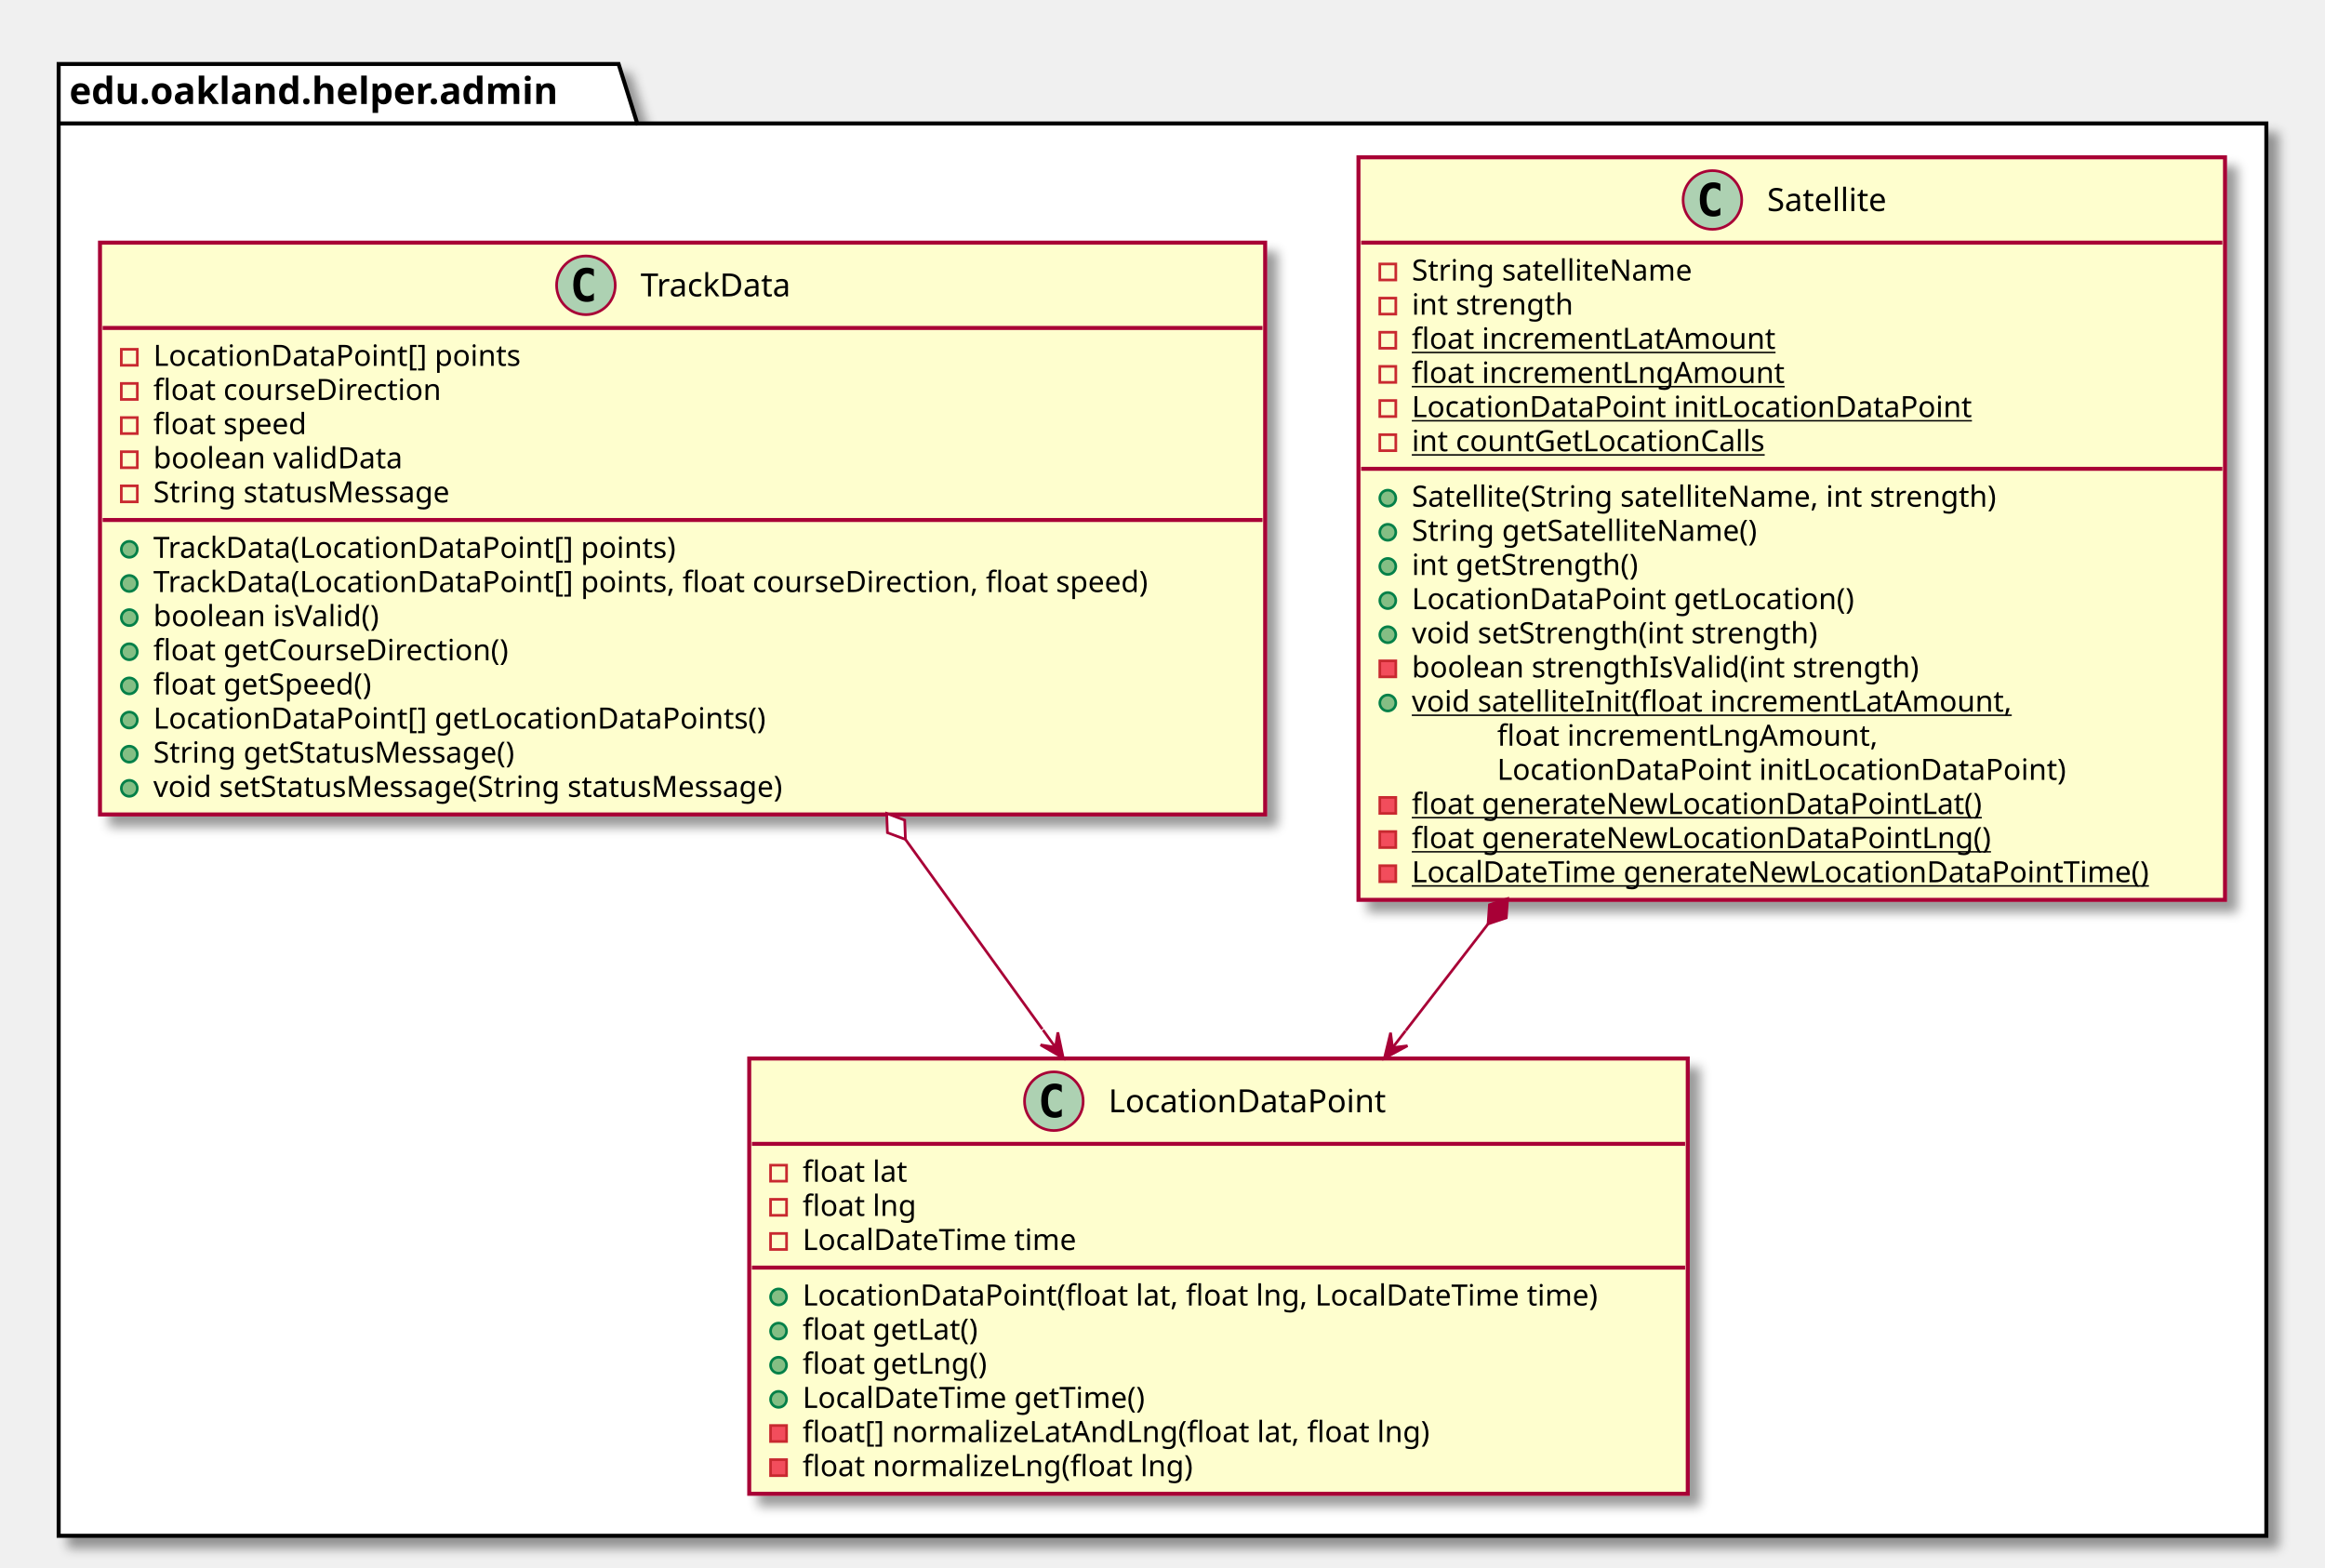
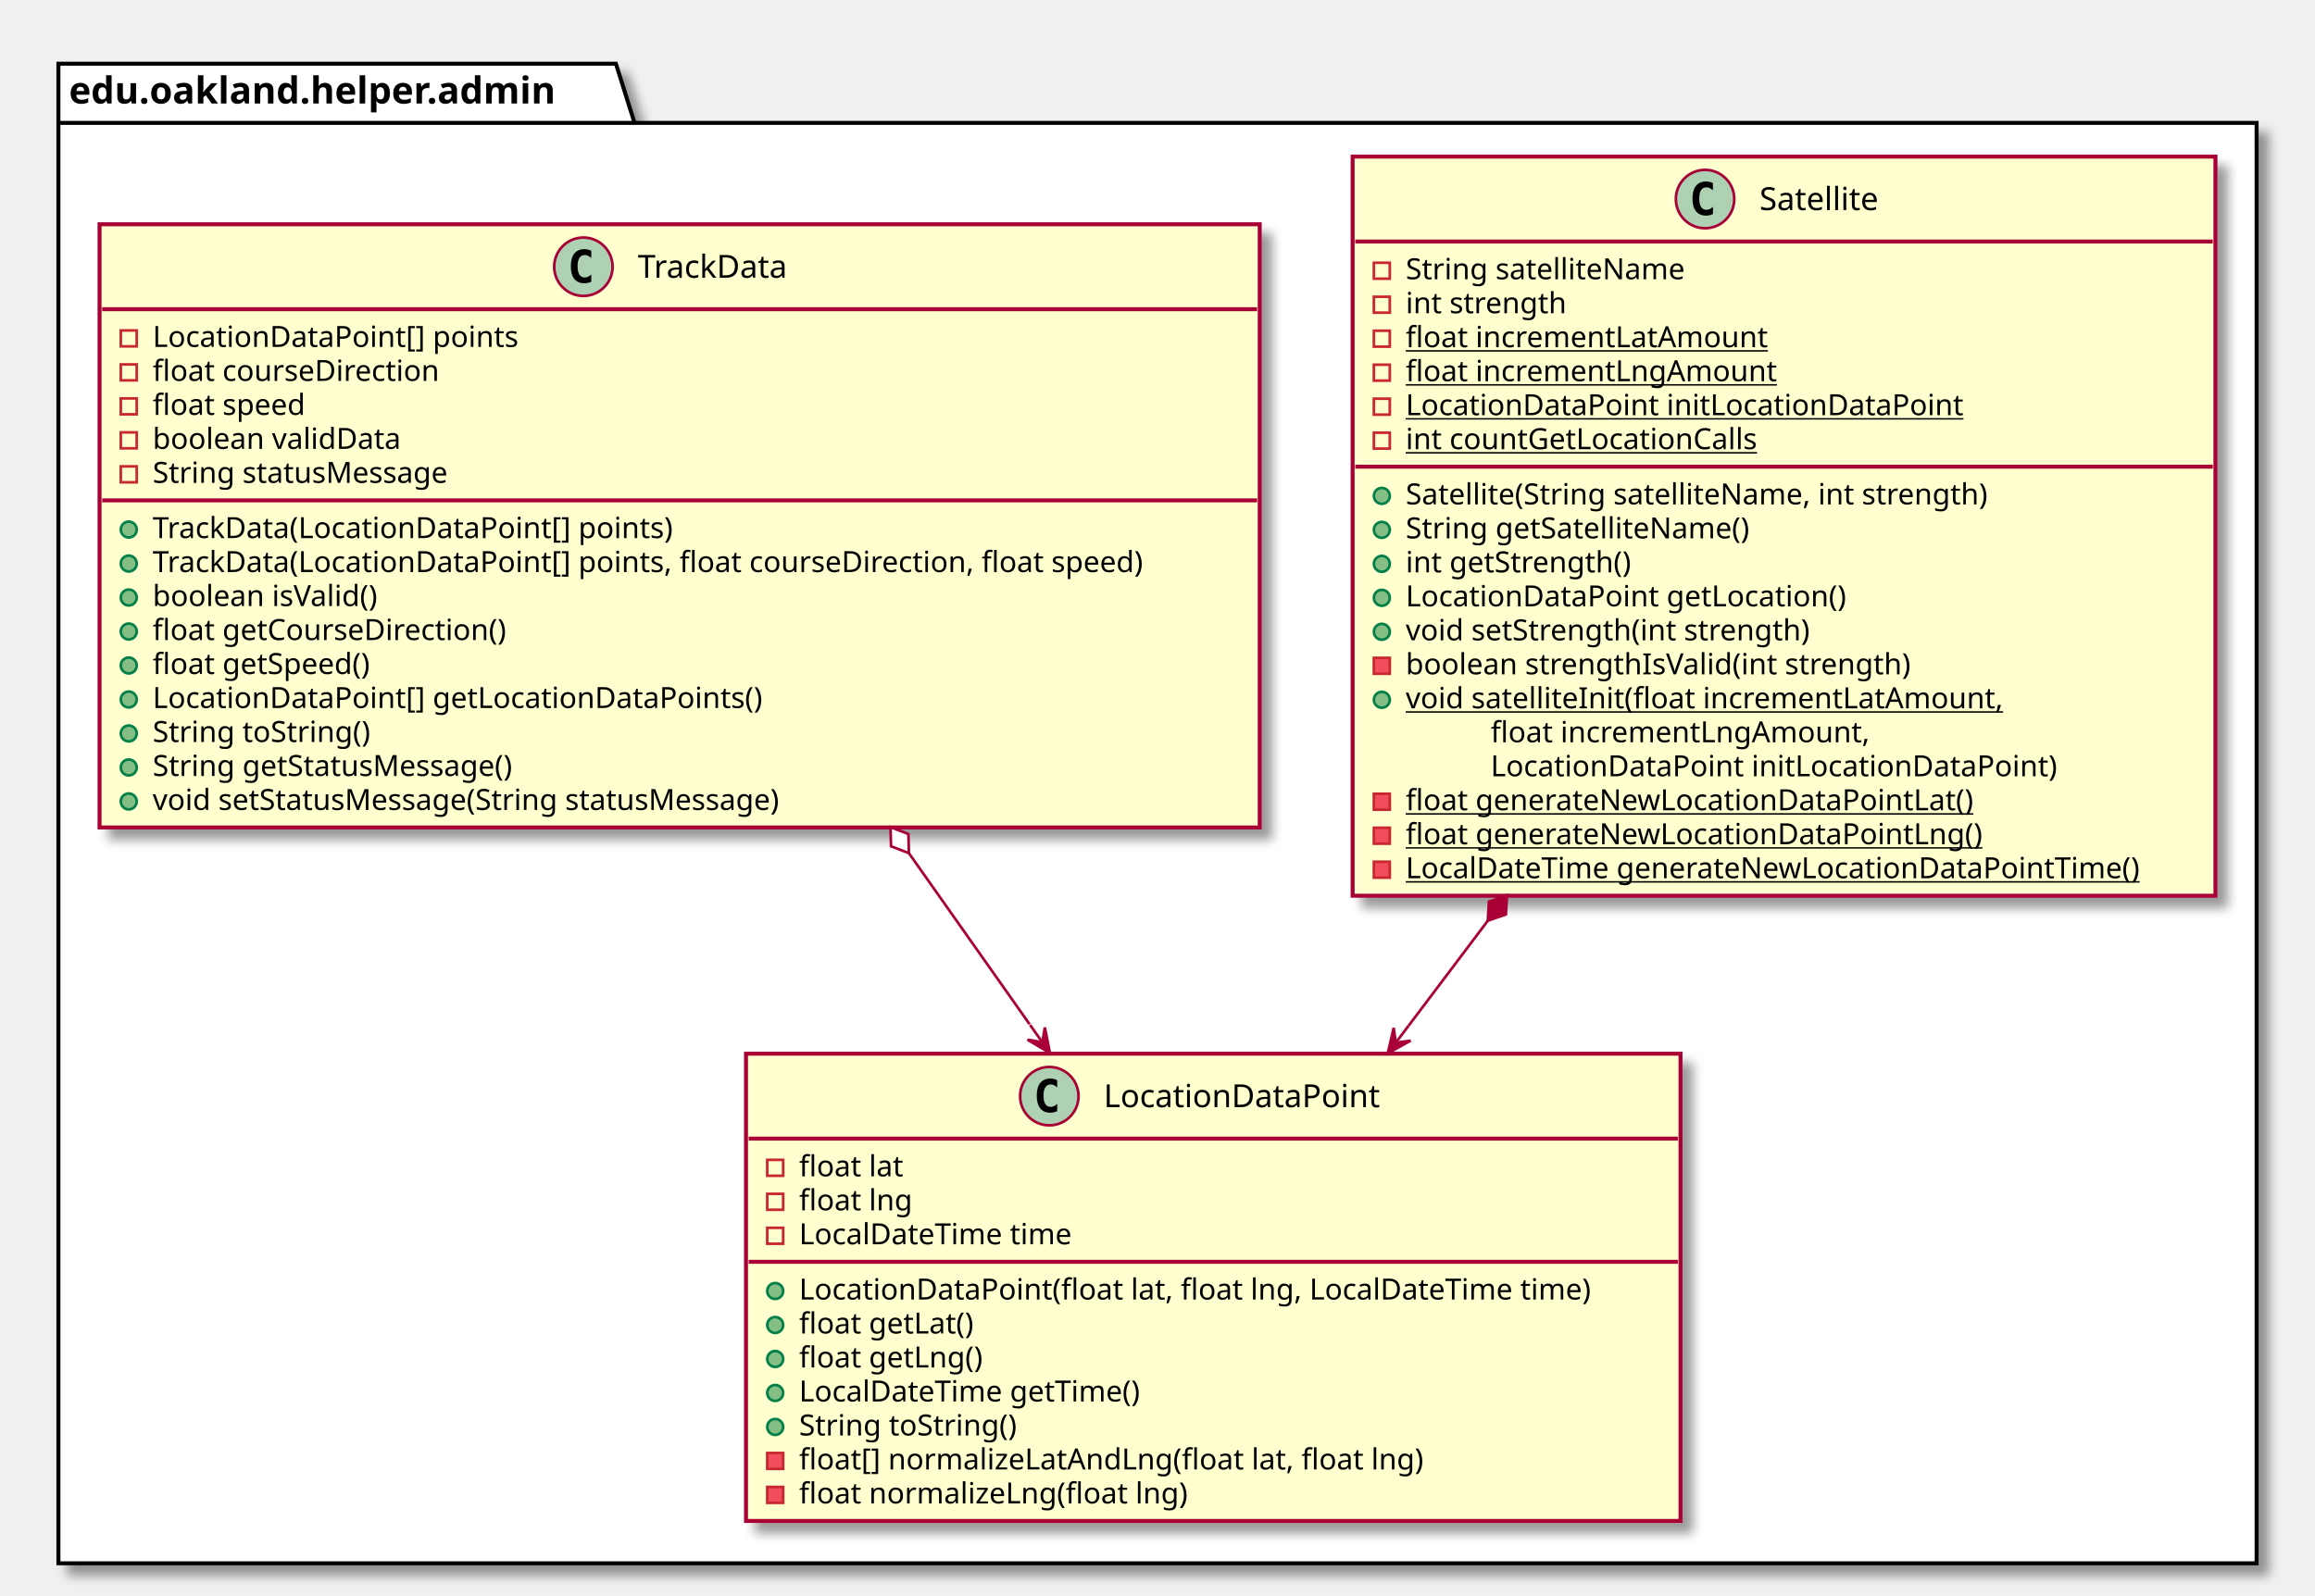
- <svg xmlns="http://www.w3.org/2000/svg" contentScriptType="application/ecmascript" contentStyleType="text/css" height="588px" preserveAspectRatio="none" style="width:872px;height:588px;" version="1.1" viewBox="0 0 872 588" width="872px" zoomAndPan="magnify">
+ <svg xmlns="http://www.w3.org/2000/svg" contentScriptType="application/ecmascript" contentStyleType="text/css" height="601px" preserveAspectRatio="none" style="width:872px;height:601px;" version="1.1" viewBox="0 0 872 601" width="872px" zoomAndPan="magnify">
  <defs>
-     <filter height="300%" id="f170gx6o86schq" width="300%" x="-1" y="-1">
+     <filter height="300%" id="f1c52hccbotu9u" width="300%" x="-1" y="-1">
      <feGaussianBlur result="blurOut" stdDeviation="2.0" />
      <feColorMatrix in="blurOut" result="blurOut2" type="matrix" values="0 0 0 0 0 0 0 0 0 0 0 0 0 0 0 0 0 0 .4 0" />
      <feOffset dx="4.0" dy="4.0" in="blurOut2" result="blurOut3" />
      <feBlend in="SourceGraphic" in2="blurOut3" mode="normal" />
    </filter>
  </defs>
  <g>
-     <polygon fill="#FFFFFF" filter="url(#f170gx6o86schq)" points="22,24,232,24,239,46.297,850,46.297,850,576,22,576,22,24" style="stroke: #000000; stroke-width: 1.5;" />
+     <polygon fill="#FFFFFF" filter="url(#f1c52hccbotu9u)" points="22,24,232,24,239,46.297,850,46.297,850,589,22,589,22,24" style="stroke: #000000; stroke-width: 1.5;" />
    <line style="stroke: #000000; stroke-width: 1.5;" x1="22" x2="239" y1="46.297" y2="46.297" />
    <text fill="#000000" font-family="sans-serif" font-size="14" font-weight="bold" lengthAdjust="spacingAndGlyphs" textLength="204" x="26" y="38.995">edu.oakland.helper.admin</text>
-     <rect fill="#FEFECE" filter="url(#f170gx6o86schq)" height="163.242" id="LocationDataPoint" style="stroke: #A80036; stroke-width: 1.5;" width="352" x="281" y="397" />
+     <rect fill="#FEFECE" filter="url(#f1c52hccbotu9u)" height="176.047" id="LocationDataPoint" style="stroke: #A80036; stroke-width: 1.5;" width="352" x="281" y="397" />
    <ellipse cx="395.25" cy="413" fill="#ADD1B2" rx="11" ry="11" style="stroke: #A80036; stroke-width: 1.0;" />
    <path d="M398.219,418.641 Q397.641,418.938 397,419.078 Q396.359,419.234 395.656,419.234 Q393.156,419.234 391.828,417.594 Q390.516,415.938 390.516,412.812 Q390.516,409.688 391.828,408.031 Q393.156,406.375 395.656,406.375 Q396.359,406.375 397,406.531 Q397.656,406.688 398.219,406.984 L398.219,409.703 Q397.594,409.125 397,408.859 Q396.406,408.578 395.781,408.578 Q394.438,408.578 393.75,409.656 Q393.062,410.719 393.062,412.812 Q393.062,414.906 393.75,415.984 Q394.438,417.047 395.781,417.047 Q396.406,417.047 397,416.781 Q397.594,416.5 398.219,415.922 L398.219,418.641 Z " />
    <text fill="#000000" font-family="sans-serif" font-size="12" lengthAdjust="spacingAndGlyphs" textLength="115" x="415.75" y="417.154">LocationDataPoint</text>
    <line style="stroke: #A80036; stroke-width: 1.5;" x1="282" x2="632" y1="429" y2="429" />
    <rect fill="none" height="6" style="stroke: #C82930; stroke-width: 1.0;" width="6" x="289" y="437" />
    <text fill="#000000" font-family="sans-serif" font-size="11" lengthAdjust="spacingAndGlyphs" textLength="43" x="301" y="443.21">float lat</text>
    <rect fill="none" height="6" style="stroke: #C82930; stroke-width: 1.0;" width="6" x="289" y="449.805" />
    <text fill="#000000" font-family="sans-serif" font-size="11" lengthAdjust="spacingAndGlyphs" textLength="46" x="301" y="456.015">float lng</text>
    <rect fill="none" height="6" style="stroke: #C82930; stroke-width: 1.0;" width="6" x="289" y="462.609" />
    <text fill="#000000" font-family="sans-serif" font-size="11" lengthAdjust="spacingAndGlyphs" textLength="112" x="301" y="468.82">LocalDateTime time</text>
    <line style="stroke: #A80036; stroke-width: 1.5;" x1="282" x2="632" y1="475.414" y2="475.414" />
    <ellipse cx="292" cy="486.414" fill="#84BE84" rx="3" ry="3" style="stroke: #038048; stroke-width: 1.0;" />
    <text fill="#000000" font-family="sans-serif" font-size="11" lengthAdjust="spacingAndGlyphs" textLength="326" x="301" y="489.625">LocationDataPoint(float lat, float lng, LocalDateTime time)</text>
    <ellipse cx="292" cy="499.219" fill="#84BE84" rx="3" ry="3" style="stroke: #038048; stroke-width: 1.0;" />
    <text fill="#000000" font-family="sans-serif" font-size="11" lengthAdjust="spacingAndGlyphs" textLength="72" x="301" y="502.429">float getLat()</text>
    <ellipse cx="292" cy="512.023" fill="#84BE84" rx="3" ry="3" style="stroke: #038048; stroke-width: 1.0;" />
    <text fill="#000000" font-family="sans-serif" font-size="11" lengthAdjust="spacingAndGlyphs" textLength="75" x="301" y="515.234">float getLng()</text>
    <ellipse cx="292" cy="524.828" fill="#84BE84" rx="3" ry="3" style="stroke: #038048; stroke-width: 1.0;" />
    <text fill="#000000" font-family="sans-serif" font-size="11" lengthAdjust="spacingAndGlyphs" textLength="141" x="301" y="528.039">LocalDateTime getTime()</text>
-     <rect fill="#F24D5C" height="6" style="stroke: #C82930; stroke-width: 1.0;" width="6" x="289" y="534.633" />
-     <text fill="#000000" font-family="sans-serif" font-size="11" lengthAdjust="spacingAndGlyphs" textLength="255" x="301" y="540.843">float[] normalizeLatAndLng(float lat, float lng)</text>
+     <ellipse cx="292" cy="537.633" fill="#84BE84" rx="3" ry="3" style="stroke: #038048; stroke-width: 1.0;" />
+     <text fill="#000000" font-family="sans-serif" font-size="11" lengthAdjust="spacingAndGlyphs" textLength="91" x="301" y="540.843">String toString()</text>
    <rect fill="#F24D5C" height="6" style="stroke: #C82930; stroke-width: 1.0;" width="6" x="289" y="547.438" />
-     <text fill="#000000" font-family="sans-serif" font-size="11" lengthAdjust="spacingAndGlyphs" textLength="158" x="301" y="553.648">float normalizeLng(float lng)</text>
-     <rect fill="#FEFECE" filter="url(#f170gx6o86schq)" height="278.484" id="Satellite" style="stroke: #A80036; stroke-width: 1.5;" width="325" x="509.5" y="59" />
+     <text fill="#000000" font-family="sans-serif" font-size="11" lengthAdjust="spacingAndGlyphs" textLength="255" x="301" y="553.648">float[] normalizeLatAndLng(float lat, float lng)</text>
+     <rect fill="#F24D5C" height="6" style="stroke: #C82930; stroke-width: 1.0;" width="6" x="289" y="560.242" />
+     <text fill="#000000" font-family="sans-serif" font-size="11" lengthAdjust="spacingAndGlyphs" textLength="158" x="301" y="566.453">float normalizeLng(float lng)</text>
+     <rect fill="#FEFECE" filter="url(#f1c52hccbotu9u)" height="278.484" id="Satellite" style="stroke: #A80036; stroke-width: 1.5;" width="325" x="509.5" y="59" />
    <ellipse cx="642.25" cy="75" fill="#ADD1B2" rx="11" ry="11" style="stroke: #A80036; stroke-width: 1.0;" />
    <path d="M645.219,80.641 Q644.641,80.938 644,81.078 Q643.359,81.234 642.656,81.234 Q640.156,81.234 638.828,79.594 Q637.516,77.938 637.516,74.812 Q637.516,71.688 638.828,70.031 Q640.156,68.375 642.656,68.375 Q643.359,68.375 644,68.531 Q644.656,68.688 645.219,68.984 L645.219,71.703 Q644.594,71.125 644,70.859 Q643.406,70.578 642.781,70.578 Q641.438,70.578 640.75,71.656 Q640.062,72.719 640.062,74.812 Q640.062,76.906 640.75,77.984 Q641.438,79.047 642.781,79.047 Q643.406,79.047 644,78.781 Q644.594,78.5 645.219,77.922 L645.219,80.641 Z " />
    <text fill="#000000" font-family="sans-serif" font-size="12" lengthAdjust="spacingAndGlyphs" textLength="51" x="662.75" y="79.154">Satellite</text>
    <line style="stroke: #A80036; stroke-width: 1.5;" x1="510.5" x2="833.5" y1="91" y2="91" />
    <rect fill="none" height="6" style="stroke: #C82930; stroke-width: 1.0;" width="6" x="517.5" y="99" />
    <text fill="#000000" font-family="sans-serif" font-size="11" lengthAdjust="spacingAndGlyphs" textLength="116" x="529.5" y="105.21">String satelliteName</text>
    <rect fill="none" height="6" style="stroke: #C82930; stroke-width: 1.0;" width="6" x="517.5" y="111.805" />
    <text fill="#000000" font-family="sans-serif" font-size="11" lengthAdjust="spacingAndGlyphs" textLength="66" x="529.5" y="118.015">int strength</text>
    <rect fill="none" height="6" style="stroke: #C82930; stroke-width: 1.0;" width="6" x="517.5" y="124.609" />
    <text fill="#000000" font-family="sans-serif" font-size="11" lengthAdjust="spacingAndGlyphs" text-decoration="underline" textLength="146" x="529.5" y="130.82">float incrementLatAmount</text>
    <rect fill="none" height="6" style="stroke: #C82930; stroke-width: 1.0;" width="6" x="517.5" y="137.414" />
    <text fill="#000000" font-family="sans-serif" font-size="11" lengthAdjust="spacingAndGlyphs" text-decoration="underline" textLength="149" x="529.5" y="143.625">float incrementLngAmount</text>
    <rect fill="none" height="6" style="stroke: #C82930; stroke-width: 1.0;" width="6" x="517.5" y="150.219" />
    <text fill="#000000" font-family="sans-serif" font-size="11" lengthAdjust="spacingAndGlyphs" text-decoration="underline" textLength="223" x="529.5" y="156.429">LocationDataPoint initLocationDataPoint</text>
    <rect fill="none" height="6" style="stroke: #C82930; stroke-width: 1.0;" width="6" x="517.5" y="163.023" />
    <text fill="#000000" font-family="sans-serif" font-size="11" lengthAdjust="spacingAndGlyphs" text-decoration="underline" textLength="144" x="529.5" y="169.234">int countGetLocationCalls</text>
    <line style="stroke: #A80036; stroke-width: 1.5;" x1="510.5" x2="833.5" y1="175.828" y2="175.828" />
    <ellipse cx="520.5" cy="186.828" fill="#84BE84" rx="3" ry="3" style="stroke: #038048; stroke-width: 1.0;" />
    <text fill="#000000" font-family="sans-serif" font-size="11" lengthAdjust="spacingAndGlyphs" textLength="244" x="529.5" y="190.039">Satellite(String satelliteName, int strength)</text>
    <ellipse cx="520.5" cy="199.633" fill="#84BE84" rx="3" ry="3" style="stroke: #038048; stroke-width: 1.0;" />
    <text fill="#000000" font-family="sans-serif" font-size="11" lengthAdjust="spacingAndGlyphs" textLength="143" x="529.5" y="202.843">String getSatelliteName()</text>
    <ellipse cx="520.5" cy="212.438" fill="#84BE84" rx="3" ry="3" style="stroke: #038048; stroke-width: 1.0;" />
    <text fill="#000000" font-family="sans-serif" font-size="11" lengthAdjust="spacingAndGlyphs" textLength="93" x="529.5" y="215.648">int getStrength()</text>
    <ellipse cx="520.5" cy="225.242" fill="#84BE84" rx="3" ry="3" style="stroke: #038048; stroke-width: 1.0;" />
    <text fill="#000000" font-family="sans-serif" font-size="11" lengthAdjust="spacingAndGlyphs" textLength="178" x="529.5" y="228.453">LocationDataPoint getLocation()</text>
    <ellipse cx="520.5" cy="238.047" fill="#84BE84" rx="3" ry="3" style="stroke: #038048; stroke-width: 1.0;" />
    <text fill="#000000" font-family="sans-serif" font-size="11" lengthAdjust="spacingAndGlyphs" textLength="168" x="529.5" y="241.257">void setStrength(int strength)</text>
    <rect fill="#F24D5C" height="6" style="stroke: #C82930; stroke-width: 1.0;" width="6" x="517.5" y="247.852" />
    <text fill="#000000" font-family="sans-serif" font-size="11" lengthAdjust="spacingAndGlyphs" textLength="208" x="529.5" y="254.062">boolean strengthIsValid(int strength)</text>
    <ellipse cx="520.5" cy="263.656" fill="#84BE84" rx="3" ry="3" style="stroke: #038048; stroke-width: 1.0;" />
    <text fill="#000000" font-family="sans-serif" font-size="11" lengthAdjust="spacingAndGlyphs" text-decoration="underline" textLength="243" x="529.5" y="266.867">void satelliteInit(float incrementLatAmount,</text>
    <text fill="#000000" font-family="sans-serif" font-size="11" lengthAdjust="spacingAndGlyphs" textLength="153" x="561.5" y="279.671">float incrementLngAmount,</text>
    <text fill="#000000" font-family="sans-serif" font-size="11" lengthAdjust="spacingAndGlyphs" textLength="227" x="561.5" y="292.476">LocationDataPoint initLocationDataPoint)</text>
    <rect fill="#F24D5C" height="6" style="stroke: #C82930; stroke-width: 1.0;" width="6" x="517.5" y="299.07" />
    <text fill="#000000" font-family="sans-serif" font-size="11" lengthAdjust="spacingAndGlyphs" text-decoration="underline" textLength="230" x="529.5" y="305.281">float generateNewLocationDataPointLat()</text>
    <rect fill="#F24D5C" height="6" style="stroke: #C82930; stroke-width: 1.0;" width="6" x="517.5" y="311.875" />
    <text fill="#000000" font-family="sans-serif" font-size="11" lengthAdjust="spacingAndGlyphs" text-decoration="underline" textLength="233" x="529.5" y="318.085">float generateNewLocationDataPointLng()</text>
    <rect fill="#F24D5C" height="6" style="stroke: #C82930; stroke-width: 1.0;" width="6" x="517.5" y="324.68" />
    <text fill="#000000" font-family="sans-serif" font-size="11" lengthAdjust="spacingAndGlyphs" text-decoration="underline" textLength="299" x="529.5" y="330.89">LocalDateTime generateNewLocationDataPointTime()</text>
-     <rect fill="#FEFECE" filter="url(#f170gx6o86schq)" height="214.461" id="TrackData" style="stroke: #A80036; stroke-width: 1.5;" width="437" x="37.5" y="91" />
-     <ellipse cx="219.75" cy="107" fill="#ADD1B2" rx="11" ry="11" style="stroke: #A80036; stroke-width: 1.0;" />
-     <path d="M222.719,112.641 Q222.141,112.938 221.5,113.078 Q220.859,113.234 220.156,113.234 Q217.656,113.234 216.328,111.594 Q215.016,109.938 215.016,106.812 Q215.016,103.688 216.328,102.031 Q217.656,100.375 220.156,100.375 Q220.859,100.375 221.5,100.531 Q222.156,100.688 222.719,100.984 L222.719,103.703 Q222.094,103.125 221.5,102.859 Q220.906,102.578 220.281,102.578 Q218.938,102.578 218.25,103.656 Q217.562,104.719 217.562,106.812 Q217.562,108.906 218.25,109.984 Q218.938,111.047 220.281,111.047 Q220.906,111.047 221.5,110.781 Q222.094,110.5 222.719,109.922 L222.719,112.641 Z " />
-     <text fill="#000000" font-family="sans-serif" font-size="12" lengthAdjust="spacingAndGlyphs" textLength="64" x="240.25" y="111.154">TrackData</text>
-     <line style="stroke: #A80036; stroke-width: 1.5;" x1="38.5" x2="473.5" y1="123" y2="123" />
-     <rect fill="none" height="6" style="stroke: #C82930; stroke-width: 1.0;" width="6" x="45.5" y="131" />
-     <text fill="#000000" font-family="sans-serif" font-size="11" lengthAdjust="spacingAndGlyphs" textLength="148" x="57.5" y="137.21">LocationDataPoint[] points</text>
-     <rect fill="none" height="6" style="stroke: #C82930; stroke-width: 1.0;" width="6" x="45.5" y="143.805" />
-     <text fill="#000000" font-family="sans-serif" font-size="11" lengthAdjust="spacingAndGlyphs" textLength="118" x="57.5" y="150.015">float courseDirection</text>
-     <rect fill="none" height="6" style="stroke: #C82930; stroke-width: 1.0;" width="6" x="45.5" y="156.609" />
-     <text fill="#000000" font-family="sans-serif" font-size="11" lengthAdjust="spacingAndGlyphs" textLength="64" x="57.5" y="162.82">float speed</text>
-     <rect fill="none" height="6" style="stroke: #C82930; stroke-width: 1.0;" width="6" x="45.5" y="169.414" />
-     <text fill="#000000" font-family="sans-serif" font-size="11" lengthAdjust="spacingAndGlyphs" textLength="101" x="57.5" y="175.625">boolean validData</text>
-     <rect fill="none" height="6" style="stroke: #C82930; stroke-width: 1.0;" width="6" x="45.5" y="182.219" />
-     <text fill="#000000" font-family="sans-serif" font-size="11" lengthAdjust="spacingAndGlyphs" textLength="125" x="57.5" y="188.429">String statusMessage</text>
-     <line style="stroke: #A80036; stroke-width: 1.5;" x1="38.5" x2="473.5" y1="195.023" y2="195.023" />
-     <ellipse cx="48.5" cy="206.023" fill="#84BE84" rx="3" ry="3" style="stroke: #038048; stroke-width: 1.0;" />
-     <text fill="#000000" font-family="sans-serif" font-size="11" lengthAdjust="spacingAndGlyphs" textLength="213" x="57.5" y="209.234">TrackData(LocationDataPoint[] points)</text>
-     <ellipse cx="48.5" cy="218.828" fill="#84BE84" rx="3" ry="3" style="stroke: #038048; stroke-width: 1.0;" />
-     <text fill="#000000" font-family="sans-serif" font-size="11" lengthAdjust="spacingAndGlyphs" textLength="411" x="57.5" y="222.039">TrackData(LocationDataPoint[] points, float courseDirection, float speed)</text>
-     <ellipse cx="48.5" cy="231.633" fill="#84BE84" rx="3" ry="3" style="stroke: #038048; stroke-width: 1.0;" />
-     <text fill="#000000" font-family="sans-serif" font-size="11" lengthAdjust="spacingAndGlyphs" textLength="94" x="57.5" y="234.843">boolean isValid()</text>
-     <ellipse cx="48.5" cy="244.438" fill="#84BE84" rx="3" ry="3" style="stroke: #038048; stroke-width: 1.0;" />
-     <text fill="#000000" font-family="sans-serif" font-size="11" lengthAdjust="spacingAndGlyphs" textLength="146" x="57.5" y="247.648">float getCourseDirection()</text>
-     <ellipse cx="48.5" cy="257.242" fill="#84BE84" rx="3" ry="3" style="stroke: #038048; stroke-width: 1.0;" />
-     <text fill="#000000" font-family="sans-serif" font-size="11" lengthAdjust="spacingAndGlyphs" textLength="91" x="57.5" y="260.453">float getSpeed()</text>
-     <ellipse cx="48.5" cy="270.047" fill="#84BE84" rx="3" ry="3" style="stroke: #038048; stroke-width: 1.0;" />
-     <text fill="#000000" font-family="sans-serif" font-size="11" lengthAdjust="spacingAndGlyphs" textLength="247" x="57.5" y="273.257">LocationDataPoint[] getLocationDataPoints()</text>
-     <ellipse cx="48.5" cy="282.852" fill="#84BE84" rx="3" ry="3" style="stroke: #038048; stroke-width: 1.0;" />
-     <text fill="#000000" font-family="sans-serif" font-size="11" lengthAdjust="spacingAndGlyphs" textLength="152" x="57.5" y="286.062">String getStatusMessage()</text>
-     <ellipse cx="48.5" cy="295.656" fill="#84BE84" rx="3" ry="3" style="stroke: #038048; stroke-width: 1.0;" />
-     <text fill="#000000" font-family="sans-serif" font-size="11" lengthAdjust="spacingAndGlyphs" textLength="266" x="57.5" y="298.867">void setStatusMessage(String statusMessage)</text>
-     <path d="M558.106,346.528 C558.106,346.528 536.92,373.98 527.24,386.52 " fill="none" id="Satellite-LocationDataPoint" style="stroke: #A80036; stroke-width: 1.0;" />
-     <polygon fill="#A80036" points="519.22,396.9,527.884,392.216,522.273,392.941,521.548,387.33,519.22,396.9" style="stroke: #A80036; stroke-width: 1.0;" />
-     <line style="stroke: #A80036; stroke-width: 1.0;" x1="522.273" x2="527.165" y1="392.941" y2="386.61" />
-     <polygon fill="#A80036" points="565.44,337.03,558.607,339.334,558.106,346.528,564.939,344.224,565.44,337.03" style="stroke: #A80036; stroke-width: 1.0;" />
-     <path d="M339.586,314.808 C339.586,314.808 374.78,363.58 390.96,386 " fill="none" id="TrackData-LocationDataPoint" style="stroke: #A80036; stroke-width: 1.0;" />
-     <polygon fill="#A80036" points="398.78,396.84,396.753,387.202,395.853,392.787,390.268,391.886,398.78,396.84" style="stroke: #A80036; stroke-width: 1.0;" />
-     <line style="stroke: #A80036; stroke-width: 1.0;" x1="395.853" x2="391.18" y1="392.787" y2="386.295" />
-     <polygon fill="#FFFFFF" points="332.56,305.08,332.83,312.286,339.586,314.808,339.316,307.602,332.56,305.08" style="stroke: #A80036; stroke-width: 1.0;" />
+     <rect fill="#FEFECE" filter="url(#f1c52hccbotu9u)" height="227.266" id="TrackData" style="stroke: #A80036; stroke-width: 1.5;" width="437" x="37.5" y="84.5" />
+     <ellipse cx="219.75" cy="100.5" fill="#ADD1B2" rx="11" ry="11" style="stroke: #A80036; stroke-width: 1.0;" />
+     <path d="M222.719,106.141 Q222.141,106.438 221.5,106.578 Q220.859,106.734 220.156,106.734 Q217.656,106.734 216.328,105.094 Q215.016,103.438 215.016,100.312 Q215.016,97.188 216.328,95.531 Q217.656,93.875 220.156,93.875 Q220.859,93.875 221.5,94.031 Q222.156,94.188 222.719,94.484 L222.719,97.203 Q222.094,96.625 221.5,96.359 Q220.906,96.078 220.281,96.078 Q218.938,96.078 218.25,97.156 Q217.562,98.219 217.562,100.312 Q217.562,102.406 218.25,103.484 Q218.938,104.547 220.281,104.547 Q220.906,104.547 221.5,104.281 Q222.094,104 222.719,103.422 L222.719,106.141 Z " />
+     <text fill="#000000" font-family="sans-serif" font-size="12" lengthAdjust="spacingAndGlyphs" textLength="64" x="240.25" y="104.654">TrackData</text>
+     <line style="stroke: #A80036; stroke-width: 1.5;" x1="38.5" x2="473.5" y1="116.5" y2="116.5" />
+     <rect fill="none" height="6" style="stroke: #C82930; stroke-width: 1.0;" width="6" x="45.5" y="124.5" />
+     <text fill="#000000" font-family="sans-serif" font-size="11" lengthAdjust="spacingAndGlyphs" textLength="148" x="57.5" y="130.71">LocationDataPoint[] points</text>
+     <rect fill="none" height="6" style="stroke: #C82930; stroke-width: 1.0;" width="6" x="45.5" y="137.305" />
+     <text fill="#000000" font-family="sans-serif" font-size="11" lengthAdjust="spacingAndGlyphs" textLength="118" x="57.5" y="143.515">float courseDirection</text>
+     <rect fill="none" height="6" style="stroke: #C82930; stroke-width: 1.0;" width="6" x="45.5" y="150.109" />
+     <text fill="#000000" font-family="sans-serif" font-size="11" lengthAdjust="spacingAndGlyphs" textLength="64" x="57.5" y="156.32">float speed</text>
+     <rect fill="none" height="6" style="stroke: #C82930; stroke-width: 1.0;" width="6" x="45.5" y="162.914" />
+     <text fill="#000000" font-family="sans-serif" font-size="11" lengthAdjust="spacingAndGlyphs" textLength="101" x="57.5" y="169.125">boolean validData</text>
+     <rect fill="none" height="6" style="stroke: #C82930; stroke-width: 1.0;" width="6" x="45.5" y="175.719" />
+     <text fill="#000000" font-family="sans-serif" font-size="11" lengthAdjust="spacingAndGlyphs" textLength="125" x="57.5" y="181.929">String statusMessage</text>
+     <line style="stroke: #A80036; stroke-width: 1.5;" x1="38.5" x2="473.5" y1="188.523" y2="188.523" />
+     <ellipse cx="48.5" cy="199.523" fill="#84BE84" rx="3" ry="3" style="stroke: #038048; stroke-width: 1.0;" />
+     <text fill="#000000" font-family="sans-serif" font-size="11" lengthAdjust="spacingAndGlyphs" textLength="213" x="57.5" y="202.734">TrackData(LocationDataPoint[] points)</text>
+     <ellipse cx="48.5" cy="212.328" fill="#84BE84" rx="3" ry="3" style="stroke: #038048; stroke-width: 1.0;" />
+     <text fill="#000000" font-family="sans-serif" font-size="11" lengthAdjust="spacingAndGlyphs" textLength="411" x="57.5" y="215.539">TrackData(LocationDataPoint[] points, float courseDirection, float speed)</text>
+     <ellipse cx="48.5" cy="225.133" fill="#84BE84" rx="3" ry="3" style="stroke: #038048; stroke-width: 1.0;" />
+     <text fill="#000000" font-family="sans-serif" font-size="11" lengthAdjust="spacingAndGlyphs" textLength="94" x="57.5" y="228.343">boolean isValid()</text>
+     <ellipse cx="48.5" cy="237.938" fill="#84BE84" rx="3" ry="3" style="stroke: #038048; stroke-width: 1.0;" />
+     <text fill="#000000" font-family="sans-serif" font-size="11" lengthAdjust="spacingAndGlyphs" textLength="146" x="57.5" y="241.148">float getCourseDirection()</text>
+     <ellipse cx="48.5" cy="250.742" fill="#84BE84" rx="3" ry="3" style="stroke: #038048; stroke-width: 1.0;" />
+     <text fill="#000000" font-family="sans-serif" font-size="11" lengthAdjust="spacingAndGlyphs" textLength="91" x="57.5" y="253.953">float getSpeed()</text>
+     <ellipse cx="48.5" cy="263.547" fill="#84BE84" rx="3" ry="3" style="stroke: #038048; stroke-width: 1.0;" />
+     <text fill="#000000" font-family="sans-serif" font-size="11" lengthAdjust="spacingAndGlyphs" textLength="247" x="57.5" y="266.757">LocationDataPoint[] getLocationDataPoints()</text>
+     <ellipse cx="48.5" cy="276.352" fill="#84BE84" rx="3" ry="3" style="stroke: #038048; stroke-width: 1.0;" />
+     <text fill="#000000" font-family="sans-serif" font-size="11" lengthAdjust="spacingAndGlyphs" textLength="91" x="57.5" y="279.562">String toString()</text>
+     <ellipse cx="48.5" cy="289.156" fill="#84BE84" rx="3" ry="3" style="stroke: #038048; stroke-width: 1.0;" />
+     <text fill="#000000" font-family="sans-serif" font-size="11" lengthAdjust="spacingAndGlyphs" textLength="152" x="57.5" y="292.367">String getStatusMessage()</text>
+     <ellipse cx="48.5" cy="301.961" fill="#84BE84" rx="3" ry="3" style="stroke: #038048; stroke-width: 1.0;" />
+     <text fill="#000000" font-family="sans-serif" font-size="11" lengthAdjust="spacingAndGlyphs" textLength="266" x="57.5" y="305.171">void setStatusMessage(String statusMessage)</text>
+     <path d="M560.42,346.908 C560.42,346.908 540.03,373.94 530.58,386.47 " fill="none" id="Satellite-LocationDataPoint" style="stroke: #A80036; stroke-width: 1.0;" />
+     <polygon fill="#A80036" points="522.74,396.86,531.352,392.081,525.75,392.867,524.963,387.265,522.74,396.86" style="stroke: #A80036; stroke-width: 1.0;" />
+     <line style="stroke: #A80036; stroke-width: 1.0;" x1="525.75" x2="530.565" y1="392.867" y2="386.48" />
+     <polygon fill="#A80036" points="567.65,337.33,560.843,339.709,560.42,346.908,567.228,344.529,567.65,337.33" style="stroke: #A80036; stroke-width: 1.0;" />
+     <path d="M342.359,321.445 C342.359,321.445 373.36,365.41 387.81,385.89 " fill="none" id="TrackData-LocationDataPoint" style="stroke: #A80036; stroke-width: 1.0;" />
+     <polygon fill="#A80036" points="395.49,396.78,393.578,387.118,392.611,392.692,387.037,391.725,395.49,396.78" style="stroke: #A80036; stroke-width: 1.0;" />
+     <line style="stroke: #A80036; stroke-width: 1.0;" x1="392.611" x2="388" y1="392.692" y2="386.16" />
+     <polygon fill="#FFFFFF" points="335.44,311.64,335.631,318.849,342.359,321.445,342.168,314.236,335.44,311.64" style="stroke: #A80036; stroke-width: 1.0;" />
  </g>
</svg>
